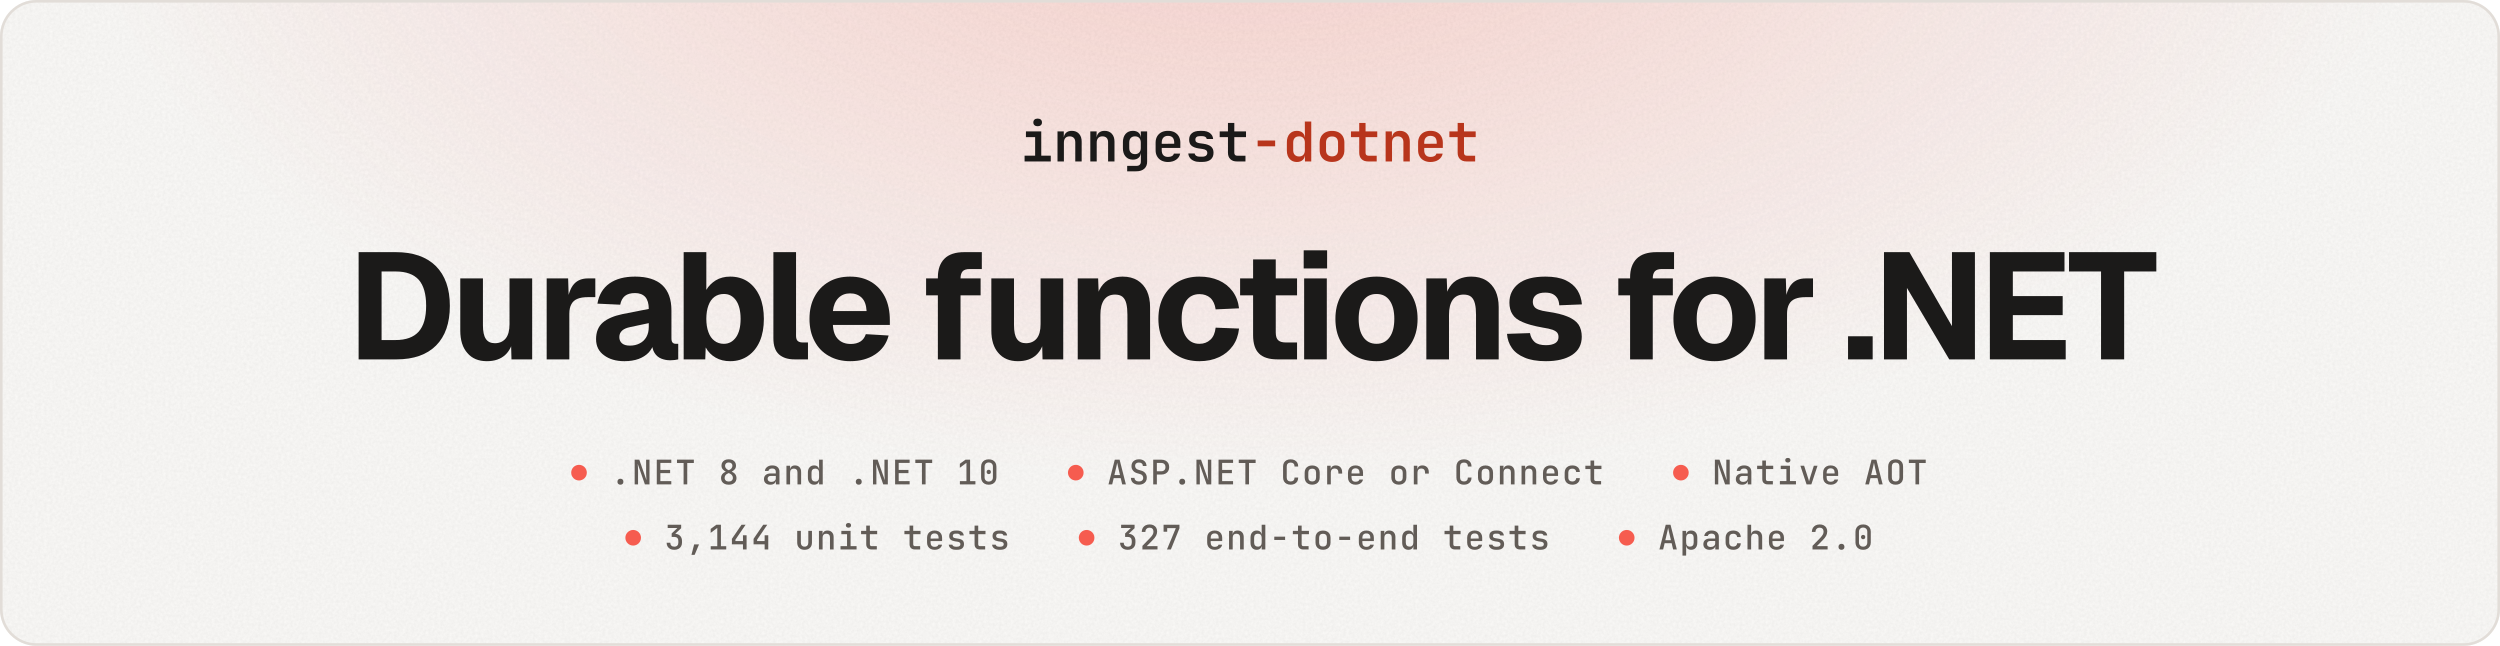
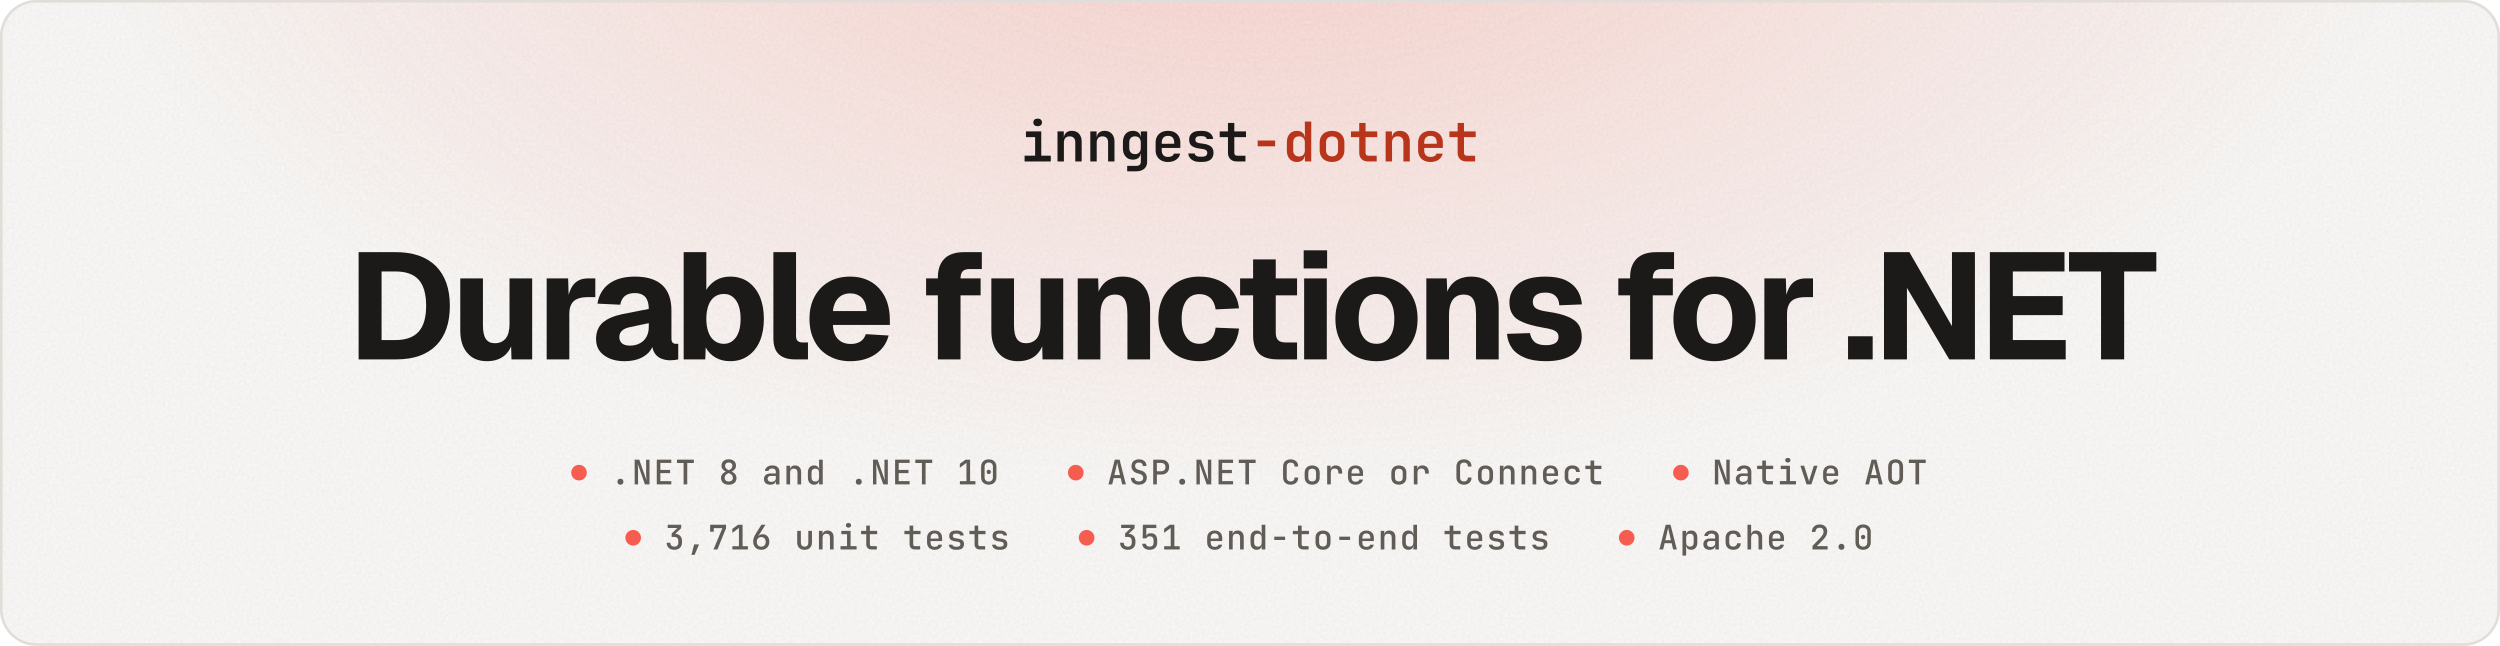
<svg xmlns="http://www.w3.org/2000/svg" width="960" height="248" viewBox="0 0 960 248" role="img">
  <defs>
    <radialGradient id="glow" gradientUnits="userSpaceOnUse" cx="480" cy="-60" r="340" gradientTransform="translate(480 -60) scale(1.85 1) translate(-480 60)">
      <stop offset="0" stop-color="#f65c4f" stop-opacity="0.26" />
      <stop offset="0.72" stop-color="#f65c4f" stop-opacity="0" />
    </radialGradient>
    <filter id="grain" x="0" y="0" width="100%" height="100%">
      <feTurbulence type="fractalNoise" baseFrequency="0.9" numOctaves="3" stitchTiles="stitch" />
      <feColorMatrix values="0 0 0 0 0 0 0 0 0 0 0 0 0 0 0 0 0 0 1 0" />
    </filter>
    <clipPath id="band">
      <rect width="960" height="248" rx="14" />
    </clipPath>
    <path id="wordmark0" d="M78 0L78 106L271 106L271 445L103 445L103 550L383 550L383 106L557 106L557 0ZM317 644Q280 644 259 663Q238 681 238 713Q238 746 259 765Q280 784 317 784Q354 784 375 765Q396 746 396 713Q396 681 375 663Q354 644 317 644Z" />
    <path id="wordmark1" d="M80 0L80 550L195 550L195 445L225 445L195 418Q195 485 235 523Q274 560 342 560Q424 560 473 507Q522 454 522 363L522 0L405 0L405 351Q405 403 378 431Q350 459 302 459Q253 459 225 430Q197 400 197 346L197 0Z" />
    <path id="wordmark2" d="M154 -180L154 -81L320 -81Q362 -81 383 -61Q404 -41 404 -3L404 46L406 148L380 148L405 172Q405 107 366 70Q326 33 259 33Q174 33 125 90Q76 146 76 242L76 351Q76 447 125 504Q174 560 259 560Q326 560 366 523Q405 486 405 421L380 445L405 445L403 550L519 550L519 -5Q519 -86 467 -133Q414 -180 322 -180ZM298 134Q347 134 375 164Q403 194 403 247L403 346Q403 399 375 429Q347 459 298 459Q247 459 220 430Q192 400 192 346L192 247Q192 193 220 164Q247 134 298 134Z" />
    <path id="wordmark3" d="M300 -10Q232 -10 181 17Q130 43 102 92Q74 140 74 204L74 346Q74 410 102 459Q130 507 181 534Q232 560 300 560Q369 560 420 534Q470 507 498 459Q526 410 526 346L526 247L186 247L186 204Q186 145 216 114Q245 83 301 83Q346 83 374 99Q401 115 408 144L523 144Q510 74 449 32Q388 -10 300 -10ZM414 315L414 346Q414 405 386 437Q357 468 300 468Q245 468 216 436Q186 404 186 346L186 323L422 324Z" />
    <path id="wordmark4" d="M280 -9Q219 -9 174 11Q128 30 102 65Q75 99 72 146L189 146Q192 119 217 103Q241 87 280 87L323 87Q371 87 395 106Q419 125 419 157Q419 187 398 205Q376 222 333 228L263 238Q172 252 130 289Q87 325 87 398Q87 475 138 517Q188 559 287 559L325 559Q414 559 467 519Q520 479 526 411L409 411Q406 434 384 449Q362 463 325 463L287 463Q242 463 222 447Q201 430 201 398Q201 369 219 355Q237 340 276 334L348 324Q443 310 488 272Q533 233 533 159Q533 79 481 35Q428 -9 323 -9Z" />
    <path id="wordmark5" d="M360 0Q283 0 240 43Q197 85 197 160L197 445L46 445L46 550L197 550L197 705L313 705L313 550L527 550L527 445L313 445L313 160Q313 105 367 105L517 105L517 0Z" />
    <path id="wordmark6" d="M140 277L140 383L460 383L460 277Z" />
    <path id="wordmark7" d="M257 -10Q174 -10 124 47Q74 103 74 199L74 351Q74 447 124 504Q174 560 257 560Q325 560 365 522Q405 484 405 418L380 445L406 445L403 574L403 730L520 730L520 0L405 0L405 105L380 105L405 132Q405 66 365 28Q325 -10 257 -10ZM298 91Q347 91 375 121Q403 151 403 204L403 346Q403 399 375 429Q347 459 298 459Q247 459 219 430Q190 400 190 346L190 204Q190 150 219 121Q247 91 298 91Z" />
    <path id="wordmark8" d="M300 -9Q231 -9 181 17Q130 43 102 92Q74 140 74 206L74 344Q74 410 102 459Q130 507 181 533Q231 559 300 559Q370 559 420 533Q470 507 498 459Q526 410 526 345L526 206Q526 140 498 92Q470 43 420 17Q370 -9 300 -9ZM300 93Q352 93 381 122Q410 151 410 206L410 344Q410 400 381 429Q352 457 300 457Q249 457 220 429Q190 400 190 344L190 206Q190 151 220 122Q249 93 300 93Z" />
    <path id="display9" d="M74 0L74 710L319 710Q492 710 585 618Q678 525 678 354Q678 184 587 92Q495 0 325 0ZM226 128L319 128Q422 128 472 184Q521 239 521 355Q521 471 472 527Q422 582 319 582L226 582Z" />
    <path id="display10" d="M242 -12Q159 -12 113 42Q66 95 66 191L66 536L216 536L216 226Q216 164 235 136Q254 107 295 107Q341 107 367 139Q392 170 392 233L392 536L542 536L542 0L405 0L401 154L420 150Q408 70 363 29Q318 -12 242 -12Z" />
    <path id="display11" d="M66 0L66 536L208 536L213 380L202 383Q215 464 248 500Q281 536 339 536L388 536L388 412L339 412Q297 412 270 401Q243 390 230 366Q216 342 216 301L216 0Z" />
    <path id="display12" d="M225 -12Q142 -12 90 27Q37 65 37 134Q37 205 82 244Q126 282 213 300L386 334Q386 386 363 413Q339 439 295 439Q252 439 228 420Q204 400 197 362L46 369Q61 457 126 503Q190 548 295 548Q415 548 476 491Q536 434 536 324L536 141Q536 118 544 111Q551 103 566 103L581 103L581 0Q574 -2 559 -4Q543 -6 528 -6Q496 -6 469 5Q441 16 424 43Q407 69 407 118L420 108Q410 72 385 45Q359 18 319 3Q278 -12 225 -12ZM261 91Q298 91 326 106Q354 120 370 148Q386 176 386 214L386 240L264 214Q228 207 210 191Q191 174 191 148Q191 121 209 106Q227 91 261 91Z" />
    <path id="display13" d="M374 -12Q318 -12 277 12Q235 36 212 79L209 0L66 0L66 710L216 710L216 460Q237 497 278 523Q319 548 374 548Q442 548 492 514Q542 479 570 416Q597 353 597 268Q597 183 570 120Q542 57 492 23Q442 -12 374 -12ZM332 103Q382 103 413 147Q443 190 443 268Q443 346 413 390Q383 433 333 433Q296 433 270 414Q243 394 230 357Q216 320 216 268Q216 217 230 180Q243 143 270 123Q296 103 332 103Z" />
    <path id="display14" d="M206 0Q140 0 103 33Q66 66 66 140L66 710L216 710L216 156Q216 132 227 122Q238 112 259 112L295 112L295 0Z" />
    <path id="display15" d="M307 -12Q225 -12 165 23Q104 57 71 120Q37 183 37 268Q37 353 71 416Q104 478 164 513Q224 548 306 548Q386 548 445 513Q504 478 537 413Q569 348 569 258L569 228L192 228Q195 164 227 133Q258 102 310 102Q348 102 374 118Q399 134 410 167L561 158Q540 78 472 33Q404 -12 307 -12ZM192 320L415 320Q412 379 383 408Q353 437 306 437Q259 437 229 407Q198 376 192 320Z" />
    <path id="display16" d="M124 0L124 543Q124 622 167 666Q210 710 300 710L415 710L415 598L333 598Q302 598 288 583Q274 567 274 536L274 0ZM46 424L46 536L407 536L407 424Z" />
    <path id="display17" d="M66 0L66 536L201 536L207 379L188 384Q196 444 221 480Q245 516 282 532Q319 548 363 548Q421 548 462 523Q502 498 524 453Q545 407 545 345L545 0L395 0L395 295Q395 338 388 368Q381 398 363 414Q345 429 313 429Q266 429 241 395Q216 360 216 295L216 0Z" />
    <path id="display18" d="M309 -12Q227 -12 166 23Q105 57 71 120Q37 183 37 268Q37 353 71 416Q105 478 166 513Q227 548 309 548Q380 548 437 523Q493 498 528 451Q563 404 571 338L416 331Q409 381 381 407Q352 432 309 432Q253 432 222 389Q191 346 191 268Q191 190 222 147Q253 103 309 103Q352 103 381 130Q410 156 416 210L571 204Q564 138 530 90Q495 41 439 15Q382 -12 309 -12Z" />
    <path id="display19" d="M288 0Q205 0 166 39Q127 77 127 161L127 662L277 662L277 179Q277 140 294 126Q310 112 343 112L418 112L418 0ZM41 424L41 536L418 536L418 424Z" />
    <path id="display20" d="M66 0L66 536L216 536L216 0ZM63 602L63 722L218 722L218 602Z" />
    <path id="display21" d="M309 -12Q227 -12 166 23Q105 57 71 120Q37 183 37 268Q37 353 71 416Q105 478 166 513Q227 548 309 548Q391 548 452 513Q513 478 547 416Q581 353 581 268Q581 183 547 120Q513 57 452 23Q391 -12 309 -12ZM309 103Q365 103 396 147Q427 190 427 268Q427 346 396 390Q365 433 309 433Q253 433 222 390Q191 346 191 268Q191 190 222 147Q253 103 309 103Z" />
    <path id="display22" d="M295 -12Q208 -12 153 12Q97 35 69 76Q41 116 37 169L189 174Q196 136 220 115Q244 94 295 94Q335 94 357 108Q378 121 378 148Q378 165 370 176Q362 187 339 196Q316 204 271 211Q187 226 140 247Q92 267 73 299Q53 330 53 376Q53 453 113 501Q173 548 292 548Q373 548 425 524Q476 500 503 458Q529 416 533 364L383 358Q382 383 372 402Q361 421 341 432Q321 442 290 442Q250 442 229 426Q208 409 208 382Q208 362 217 350Q225 337 247 329Q268 321 304 316Q389 304 439 283Q489 262 511 230Q532 197 532 150Q532 72 469 30Q405 -12 295 -12Z" />
    <path id="display23" d="M37 0L37 153L200 153L200 0Z" />
    <path id="display24" d="M74 0L74 710L242 710L524 220L524 710L676 710L676 0L506 0L226 473L226 0Z" />
    <path id="display25" d="M74 0L74 710L568 710L568 582L226 582L226 419L556 419L556 293L226 293L226 128L576 128L576 0Z" />
    <path id="display26" d="M223 0L223 582L11 582L11 710L589 710L589 582L376 582L376 0Z" />
    <path id="mono27" d="M300 -10Q260 -10 236 14Q212 37 212 77Q212 118 236 143Q260 167 300 167Q341 167 365 143Q388 118 388 77Q388 37 365 14Q341 -10 300 -10Z" />
    <path id="mono28" d="M81 0L81 730L217 730L430 123Q428 152 425 192Q422 232 421 275Q419 318 419 353L419 730L519 730L519 0L383 0L171 607Q173 581 176 542Q178 503 180 461Q181 419 181 383L181 0Z" />
    <path id="mono29" d="M94 0L94 730L523 730L523 634L200 634L200 427L488 427L488 332L200 332L200 96L523 96L523 0Z" />
    <path id="mono30" d="M246 0L246 631L51 631L51 731L549 731L549 631L354 631L354 0Z" />
    <path id="mono31" d="M300 -10Q230 -10 179 14Q128 38 100 83Q72 127 72 186Q72 252 108 299Q144 346 219 381L324 430Q364 449 386 481Q408 512 408 550Q408 595 379 621Q350 647 300 647Q250 647 221 621Q191 594 191 549Q191 512 213 481Q235 449 273 431L378 383Q457 346 493 299Q528 251 528 186Q528 96 467 43Q405 -10 300 -10ZM300 84Q356 84 389 114Q422 143 422 191Q422 230 400 264Q378 297 339 316L231 367Q157 402 121 447Q85 492 85 555Q85 610 112 652Q138 694 186 718Q234 741 300 741Q366 741 414 718Q462 694 488 652Q514 610 514 555Q514 491 479 447Q443 403 368 366L259 315Q221 297 200 264Q178 231 178 193Q178 144 211 114Q244 84 300 84Z" />
    <path id="mono32" d="M245 -10Q159 -10 110 35Q60 79 60 156Q60 234 113 279Q165 323 257 323L410 323L410 374Q410 419 382 444Q354 469 303 469Q258 469 228 450Q198 430 193 398L87 398Q96 472 156 516Q215 560 306 560Q404 560 461 511Q518 461 518 376L518 0L413 0L413 101L395 101L413 121Q413 61 367 26Q321 -10 245 -10ZM277 73Q335 73 373 103Q410 132 410 178L410 250L259 250Q217 250 193 227Q168 204 168 164Q168 122 197 98Q226 73 277 73Z" />
    <path id="mono33" d="M84 0L84 550L191 550L191 445L217 445L191 420Q191 486 230 523Q269 560 338 560Q420 560 469 508Q518 455 518 366L518 0L410 0L410 354Q410 408 381 437Q352 466 302 466Q251 466 222 436Q192 405 192 347L192 0Z" />
    <path id="mono34" d="M261 -10Q178 -10 128 46Q78 102 78 197L78 352Q78 448 128 504Q178 560 261 560Q329 560 369 523Q409 485 409 420L386 445L411 445L408 573L408 730L516 730L516 0L409 0L409 105L386 105L409 130Q409 65 369 28Q329 -10 261 -10ZM298 84Q349 84 379 116Q408 147 408 203L408 347Q408 403 379 435Q349 466 298 466Q245 466 215 436Q185 405 185 347L185 203Q185 145 215 115Q245 84 298 84Z" />
    <path id="mono35" d="M87 0L87 96L281 96L281 636L86 491L86 608L253 730L389 730L389 96L546 96L546 0Z" />
    <path id="mono36" d="M300 -10Q231 -10 181 17Q130 44 102 93Q74 141 74 206L74 524Q74 590 102 638Q129 686 180 713Q231 740 300 740Q370 740 421 713Q471 686 499 638Q526 590 526 524L526 206Q526 141 498 93Q470 44 420 17Q369 -10 300 -10ZM300 83Q356 83 390 117Q423 151 423 206L423 524Q423 579 390 613Q356 647 300 647Q244 647 211 613Q177 579 177 524L177 206Q177 151 211 117Q244 83 300 83ZM300 303Q272 303 255 321Q237 339 237 368Q237 396 255 414Q272 431 300 431Q328 431 346 414Q363 396 363 368Q363 339 346 321Q328 303 300 303Z" />
    <path id="mono37" d="M43 0L229 730L371 730L557 0L448 0L404 185L197 185L153 0ZM217 274L383 274L333 485Q320 541 312 583Q303 624 300 639Q297 624 289 583Q281 541 267 486Z" />
    <path id="mono38" d="M303 -10Q229 -10 176 15Q123 39 94 85Q65 130 65 193L172 193Q172 143 207 115Q242 86 304 86Q362 86 395 114Q428 142 428 191Q428 232 406 262Q383 292 341 303L249 330Q169 353 126 409Q82 464 82 541Q82 601 109 646Q136 691 186 716Q236 741 304 741Q404 741 465 687Q525 633 526 542L418 542Q418 590 388 618Q357 645 302 645Q249 645 219 620Q189 594 189 548Q189 507 212 477Q234 447 276 435L369 407Q449 385 492 329Q535 273 535 195Q535 134 506 88Q477 41 425 16Q373 -10 303 -10Z" />
    <path id="mono39" d="M84 0L84 730L323 730Q394 730 447 703Q499 676 528 627Q556 577 556 510Q556 444 527 394Q498 344 446 317Q394 290 323 290L192 290L192 0ZM192 387L323 387Q379 387 413 421Q446 454 446 510Q446 567 413 600Q379 633 323 633L192 633Z" />
    <path id="mono40" d="M304 -10Q236 -10 186 16Q135 41 108 90Q80 138 80 203L80 527Q80 593 108 641Q135 689 186 715Q236 740 304 740Q372 740 422 714Q472 688 500 641Q527 593 527 527L419 527Q419 584 389 614Q359 644 304 644Q249 644 219 614Q188 584 188 528L188 203Q188 147 219 117Q249 86 304 86Q359 86 389 117Q419 147 419 203L527 203Q527 138 500 90Q472 42 422 16Q372 -10 304 -10Z" />
    <path id="mono41" d="M300 -9Q232 -9 182 17Q132 43 105 91Q78 139 78 204L78 346Q78 412 105 460Q132 507 182 533Q232 559 300 559Q368 559 418 533Q468 507 495 460Q522 412 522 346L522 204Q522 139 495 91Q468 43 418 17Q368 -9 300 -9ZM300 86Q355 86 385 117Q415 147 415 204L415 346Q415 404 385 434Q355 464 300 464Q246 464 216 434Q185 404 185 346L185 204Q185 147 216 117Q246 86 300 86Z" />
    <path id="mono42" d="M102 0L102 550L206 550L206 445L232 445L199 380Q199 469 238 515Q277 560 354 560Q442 560 494 506Q545 451 545 356L545 319L434 319L434 347Q434 406 405 438Q375 469 322 469Q269 469 240 437Q210 405 210 347L210 0Z" />
    <path id="mono43" d="M300 -10Q233 -10 183 17Q132 43 105 91Q78 139 78 203L78 347Q78 412 105 460Q132 507 183 534Q233 560 300 560Q368 560 418 534Q468 507 495 460Q522 412 522 347L522 249L182 249L182 203Q182 142 213 110Q243 78 301 78Q348 78 377 95Q406 111 413 143L520 143Q508 73 448 32Q388 -10 300 -10ZM418 314L418 348Q418 408 388 441Q358 474 300 474Q243 474 213 441Q182 408 182 347L182 322L426 323Z" />
    <path id="mono44" d="M304 -10Q236 -10 185 16Q133 41 106 90Q78 138 78 203L78 347Q78 413 106 461Q133 509 185 535Q236 560 304 560Q403 560 463 508Q523 456 526 366L418 366Q415 413 385 439Q355 465 304 465Q249 465 217 435Q185 404 185 348L185 203Q185 147 217 116Q249 85 304 85Q355 85 385 111Q415 137 418 184L526 184Q523 94 463 42Q403 -10 304 -10Z" />
    <path id="mono45" d="M360 0Q285 0 243 41Q201 82 201 155L201 452L49 452L49 550L201 550L201 705L309 705L309 550L524 550L524 452L309 452L309 155Q309 98 364 98L514 98L514 0Z" />
    <path id="mono46" d="M81 0L81 98L274 98L274 452L106 452L106 550L379 550L379 98L556 98L556 0ZM316 645Q281 645 260 664Q239 682 239 713Q239 745 260 764Q281 782 316 782Q351 782 372 764Q393 745 393 713Q393 682 372 664Q351 645 316 645Z" />
    <path id="mono47" d="M229 0L47 550L157 550L270 198Q281 167 290 136Q298 104 302 86Q307 104 316 136Q324 167 333 198L444 550L553 550L371 0Z" />
    <path id="mono48" d="M300 -10Q232 -10 183 16Q133 41 107 90Q80 138 80 203L80 527Q80 593 107 641Q133 689 183 715Q232 740 300 740Q368 740 418 715Q467 689 494 641Q520 593 520 528L520 203Q520 138 494 90Q467 41 418 16Q368 -10 300 -10ZM300 86Q355 86 384 117Q412 147 412 203L412 527Q412 584 384 614Q355 644 300 644Q246 644 217 614Q188 584 188 527L188 203Q188 147 217 117Q246 86 300 86Z" />
    <path id="mono49" d="M291 -10Q222 -10 171 16Q120 42 93 90Q65 137 65 200L173 200Q173 145 205 114Q236 83 292 83Q349 83 380 115Q411 147 411 200L411 254Q411 310 380 341Q349 371 292 371L214 371L214 473L384 635L96 635L96 730L494 730L494 628L293 439L293 465Q397 465 458 408Q519 351 519 255L519 200Q519 137 491 90Q463 42 412 16Q360 -10 291 -10Z" />
    <path id="mono50" d="M158 -160L238 151L382 151L252 -160Z" />
-     <path id="mono51" d="M400 0L400 152L73 152L73 314L357 730L477 730L177 288L177 249L400 249L400 420L507 420L507 0Z" />
-     <path id="mono52" d="M299 -10Q200 -10 141 48Q82 105 82 204L82 550L190 550L190 204Q190 147 219 116Q248 84 299 84Q351 84 381 116Q410 147 410 204L410 550L518 550L518 204Q518 105 459 48Q399 -10 299 -10Z" />
-     <path id="mono53" d="M281 -9Q222 -9 178 10Q133 29 108 63Q82 96 78 142L186 142Q190 115 215 99Q240 82 281 82L324 82Q373 82 398 102Q423 122 423 155Q423 187 401 206Q378 224 334 230L263 241Q175 255 134 292Q92 328 92 400Q92 476 142 518Q191 559 288 559L326 559Q412 559 464 520Q515 480 522 414L414 414Q410 438 388 453Q365 468 326 468L288 468Q241 468 220 451Q198 433 198 399Q198 369 217 354Q236 339 276 333L349 321Q442 308 486 270Q529 231 529 158Q529 79 478 35Q426 -9 324 -9Z" />
-     <path id="mono54" d="M85 0L85 107L311 340Q363 394 388 438Q412 481 412 524Q412 580 382 612Q351 644 298 644Q240 644 207 611Q173 577 173 519L65 519Q67 587 96 637Q125 686 177 713Q229 740 299 740Q366 740 416 714Q466 688 493 641Q520 594 520 530Q520 465 487 403Q453 341 377 265L212 98L531 98L531 0Z" />
-     <path id="mono55" d="M170 0L432 631L177 631L177 524L70 524L70 730L539 730L539 626L286 0Z" />
+     <path id="mono51" d="M170 0L432 631L177 631L177 524L70 524L70 730L539 730L539 626L286 0Z" />
+     <path id="mono52" d="M301 -10Q229 -10 175 20Q121 50 91 105Q61 159 61 230Q61 284 78 339Q94 393 125 443L303 730L423 730L211 394L216 391Q236 420 270 436Q303 451 344 451Q403 451 447 423Q491 395 515 345Q539 294 539 225Q539 155 509 102Q479 49 426 20Q373 -10 301 -10ZM300 83Q360 83 396 122Q432 161 432 225Q432 289 396 328Q360 367 300 367Q240 367 204 328Q168 289 168 225Q168 161 204 122Q240 83 300 83Z" />
+     <path id="mono53" d="M299 -10Q200 -10 141 48Q82 105 82 204L82 550L190 550L190 204Q190 147 219 116Q248 84 299 84Q351 84 381 116Q410 147 410 204L410 550L518 550L518 204Q518 105 459 48Q399 -10 299 -10Z" />
+     <path id="mono54" d="M281 -9Q222 -9 178 10Q133 29 108 63Q82 96 78 142L186 142Q190 115 215 99Q240 82 281 82L324 82Q373 82 398 102Q423 122 423 155Q423 187 401 206Q378 224 334 230L263 241Q175 255 134 292Q92 328 92 400Q92 476 142 518Q191 559 288 559L326 559Q412 559 464 520Q515 480 522 414L414 414Q410 438 388 453Q365 468 326 468L288 468Q241 468 220 451Q198 433 198 399Q198 369 217 354Q236 339 276 333L349 321Q442 308 486 270Q529 231 529 158Q529 79 478 35Q426 -9 324 -9Z" />
+     <path id="mono55" d="M298 -10Q203 -10 144 39Q85 87 78 169L185 169Q190 129 219 107Q248 85 299 85Q356 85 386 116Q415 146 415 201L415 272Q415 328 386 359Q357 389 300 389Q264 389 238 373Q212 356 200 327L93 327L98 730L496 730L496 632L201 632L199 405L227 405L198 379Q198 426 235 453Q272 480 334 480Q423 480 473 426Q522 371 522 272L522 201Q522 104 463 47Q404 -10 298 -10Z" />
    <path id="mono56" d="M140 281L140 379L460 379L460 281Z" />
    <path id="mono57" d="M84 -180L84 550L191 550L191 445L214 445L191 420Q191 485 232 523Q272 560 340 560Q423 560 473 505Q522 449 522 353L522 198Q522 134 500 88Q477 41 437 16Q396 -10 340 -10Q273 -10 232 28Q191 65 191 130L214 105L189 105L192 -23L192 -180ZM303 84Q356 84 386 115Q415 145 415 203L415 347Q415 405 386 436Q356 466 303 466Q252 466 222 435Q192 403 192 347L192 203Q192 147 222 116Q252 84 303 84Z" />
    <path id="mono58" d="M84 0L84 730L192 730L192 550L191 445L217 445L191 420Q191 486 230 523Q269 560 338 560Q420 560 469 508Q518 455 518 366L518 0L410 0L410 354Q410 408 381 438Q352 468 302 468Q251 468 222 437Q192 405 192 347L192 0Z" />
+     <path id="mono59" d="M85 0L85 107L311 340Q363 394 388 438Q412 481 412 524Q412 580 382 612Q351 644 298 644Q240 644 207 611Q173 577 173 519L65 519Q67 587 96 637Q125 686 177 713Q229 740 299 740Q366 740 416 714Q466 688 493 641Q520 594 520 530Q520 465 487 403Q453 341 377 265L212 98L531 98L531 0Z" />
  </defs>
  <g clip-path="url(#band)">
    <rect width="960" height="248" fill="#faf9f7" />
    <rect width="960" height="248" fill="url(#glow)" />
    <rect width="960" height="248" filter="url(#grain)" opacity="0.05" />
  </g>
  <rect x="0.5" y="0.5" width="959" height="247" rx="13.5" fill="none" stroke="#e2ddd8" />
  <g fill="#1b1a19" transform="translate(391.8 62) scale(0.021 -0.021)">
    <use href="#wordmark0" x="0" />
    <use href="#wordmark1" x="600" />
    <use href="#wordmark1" x="1200" />
    <use href="#wordmark2" x="1800" />
    <use href="#wordmark3" x="2400" />
    <use href="#wordmark4" x="3000" />
    <use href="#wordmark5" x="3600" />
  </g>
  <g fill="#b8351c" transform="translate(480 62) scale(0.021 -0.021)">
    <use href="#wordmark6" x="0" />
    <use href="#wordmark7" x="600" />
    <use href="#wordmark8" x="1200" />
    <use href="#wordmark5" x="1800" />
    <use href="#wordmark1" x="2400" />
    <use href="#wordmark3" x="3000" />
    <use href="#wordmark5" x="3600" />
  </g>
  <g fill="#1b1a19" transform="translate(133.42 138) scale(0.058 -0.058)">
    <use href="#display9" x="0" />
    <use href="#display10" x="681" />
    <use href="#display11" x="1253" />
    <use href="#display12" x="1609" />
    <use href="#display13" x="2160" />
    <use href="#display14" x="2754" />
    <use href="#display15" x="3022" />
    <use href="#display16" x="3785" />
    <use href="#display10" x="4197" />
    <use href="#display17" x="4769" />
    <use href="#display18" x="5332" />
    <use href="#display19" x="5869" />
    <use href="#display20" x="6268" />
    <use href="#display21" x="6504" />
    <use href="#display17" x="7077" />
    <use href="#display22" x="7640" />
    <use href="#display16" x="8368" />
    <use href="#display21" x="8742" />
    <use href="#display11" x="9315" />
    <use href="#display23" x="9898" />
    <use href="#display24" x="10099" />
    <use href="#display25" x="10800" />
    <use href="#display26" x="11387" />
  </g>
  <circle cx="222.34" cy="181.5" r="3" fill="#f65c4f" />
  <g fill="#625c57" transform="translate(234.34 186) scale(0.013 -0.013)">
    <use href="#mono27" x="0" />
    <use href="#mono28" x="640" />
    <use href="#mono29" x="1280" />
    <use href="#mono30" x="1920" />
    <use href="#mono31" x="3200" />
    <use href="#mono32" x="4480" />
    <use href="#mono33" x="5120" />
    <use href="#mono34" x="5760" />
    <use href="#mono27" x="7040" />
    <use href="#mono28" x="7680" />
    <use href="#mono29" x="8320" />
    <use href="#mono30" x="8960" />
    <use href="#mono35" x="10240" />
    <use href="#mono36" x="10880" />
  </g>
  <circle cx="413.1" cy="181.5" r="3" fill="#f65c4f" />
  <g fill="#625c57" transform="translate(425.1 186) scale(0.013 -0.013)">
    <use href="#mono37" x="0" />
    <use href="#mono38" x="640" />
    <use href="#mono39" x="1280" />
    <use href="#mono27" x="1920" />
    <use href="#mono28" x="2560" />
    <use href="#mono29" x="3200" />
    <use href="#mono30" x="3840" />
    <use href="#mono40" x="5120" />
    <use href="#mono41" x="5760" />
    <use href="#mono42" x="6400" />
    <use href="#mono43" x="7040" />
    <use href="#mono41" x="8320" />
    <use href="#mono42" x="8960" />
    <use href="#mono40" x="10240" />
    <use href="#mono41" x="10880" />
    <use href="#mono33" x="11520" />
    <use href="#mono33" x="12160" />
    <use href="#mono43" x="12800" />
    <use href="#mono44" x="13440" />
    <use href="#mono45" x="14080" />
  </g>
  <circle cx="645.46" cy="181.5" r="3" fill="#f65c4f" />
  <g fill="#625c57" transform="translate(657.46 186) scale(0.013 -0.013)">
    <use href="#mono28" x="0" />
    <use href="#mono32" x="640" />
    <use href="#mono45" x="1280" />
    <use href="#mono46" x="1920" />
    <use href="#mono47" x="2560" />
    <use href="#mono43" x="3200" />
    <use href="#mono37" x="4480" />
    <use href="#mono48" x="5120" />
    <use href="#mono30" x="5760" />
  </g>
  <circle cx="243.14" cy="206.5" r="3" fill="#f65c4f" />
  <g fill="#625c57" transform="translate(255.14 211) scale(0.013 -0.013)">
    <use href="#mono49" x="0" />
    <use href="#mono50" x="640" />
-     <use href="#mono35" x="1280" />
-     <use href="#mono51" x="1920" />
-     <use href="#mono51" x="2560" />
-     <use href="#mono52" x="3840" />
+     <use href="#mono51" x="1280" />
+     <use href="#mono35" x="1920" />
+     <use href="#mono52" x="2560" />
+     <use href="#mono53" x="3840" />
    <use href="#mono33" x="4480" />
    <use href="#mono46" x="5120" />
    <use href="#mono45" x="5760" />
    <use href="#mono45" x="7040" />
    <use href="#mono43" x="7680" />
-     <use href="#mono53" x="8320" />
+     <use href="#mono54" x="8320" />
    <use href="#mono45" x="8960" />
-     <use href="#mono53" x="9600" />
+     <use href="#mono54" x="9600" />
  </g>
  <circle cx="417.26" cy="206.5" r="3" fill="#f65c4f" />
  <g fill="#625c57" transform="translate(429.26 211) scale(0.013 -0.013)">
    <use href="#mono49" x="0" />
-     <use href="#mono54" x="640" />
-     <use href="#mono55" x="1280" />
+     <use href="#mono55" x="640" />
+     <use href="#mono35" x="1280" />
    <use href="#mono43" x="2560" />
    <use href="#mono33" x="3200" />
    <use href="#mono34" x="3840" />
    <use href="#mono56" x="4480" />
    <use href="#mono45" x="5120" />
    <use href="#mono41" x="5760" />
    <use href="#mono56" x="6400" />
    <use href="#mono43" x="7040" />
    <use href="#mono33" x="7680" />
    <use href="#mono34" x="8320" />
    <use href="#mono45" x="9600" />
    <use href="#mono43" x="10240" />
-     <use href="#mono53" x="10880" />
+     <use href="#mono54" x="10880" />
    <use href="#mono45" x="11520" />
-     <use href="#mono53" x="12160" />
+     <use href="#mono54" x="12160" />
  </g>
  <circle cx="624.66" cy="206.5" r="3" fill="#f65c4f" />
  <g fill="#625c57" transform="translate(636.66 211) scale(0.013 -0.013)">
    <use href="#mono37" x="0" />
    <use href="#mono57" x="640" />
    <use href="#mono32" x="1280" />
    <use href="#mono44" x="1920" />
    <use href="#mono58" x="2560" />
    <use href="#mono43" x="3200" />
-     <use href="#mono54" x="4480" />
+     <use href="#mono59" x="4480" />
    <use href="#mono27" x="5120" />
    <use href="#mono36" x="5760" />
  </g>
</svg>
